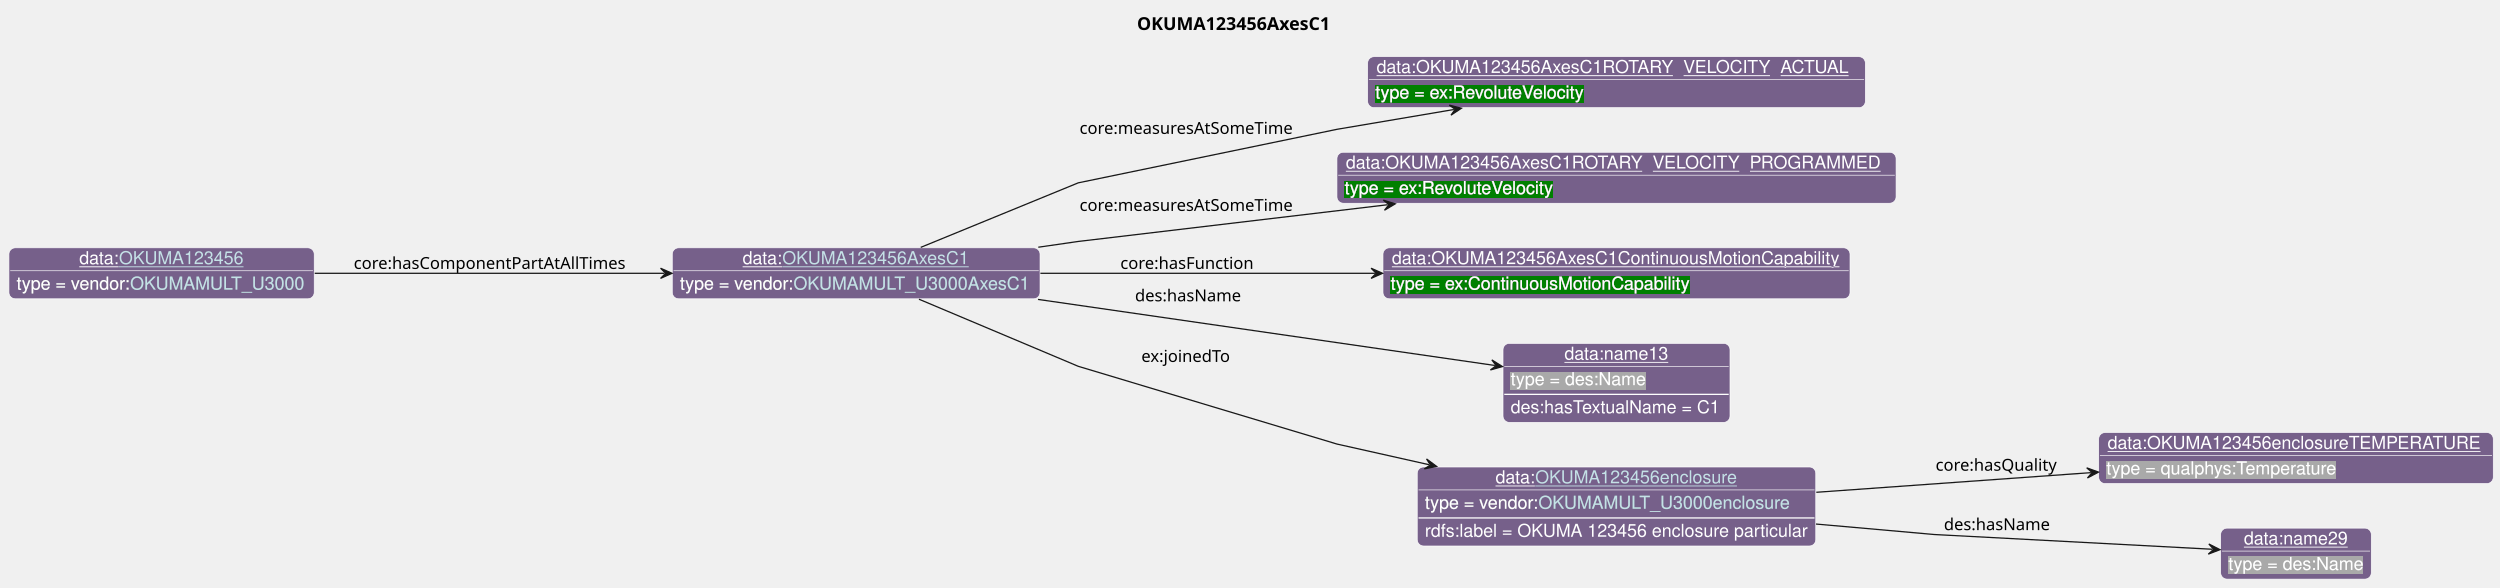
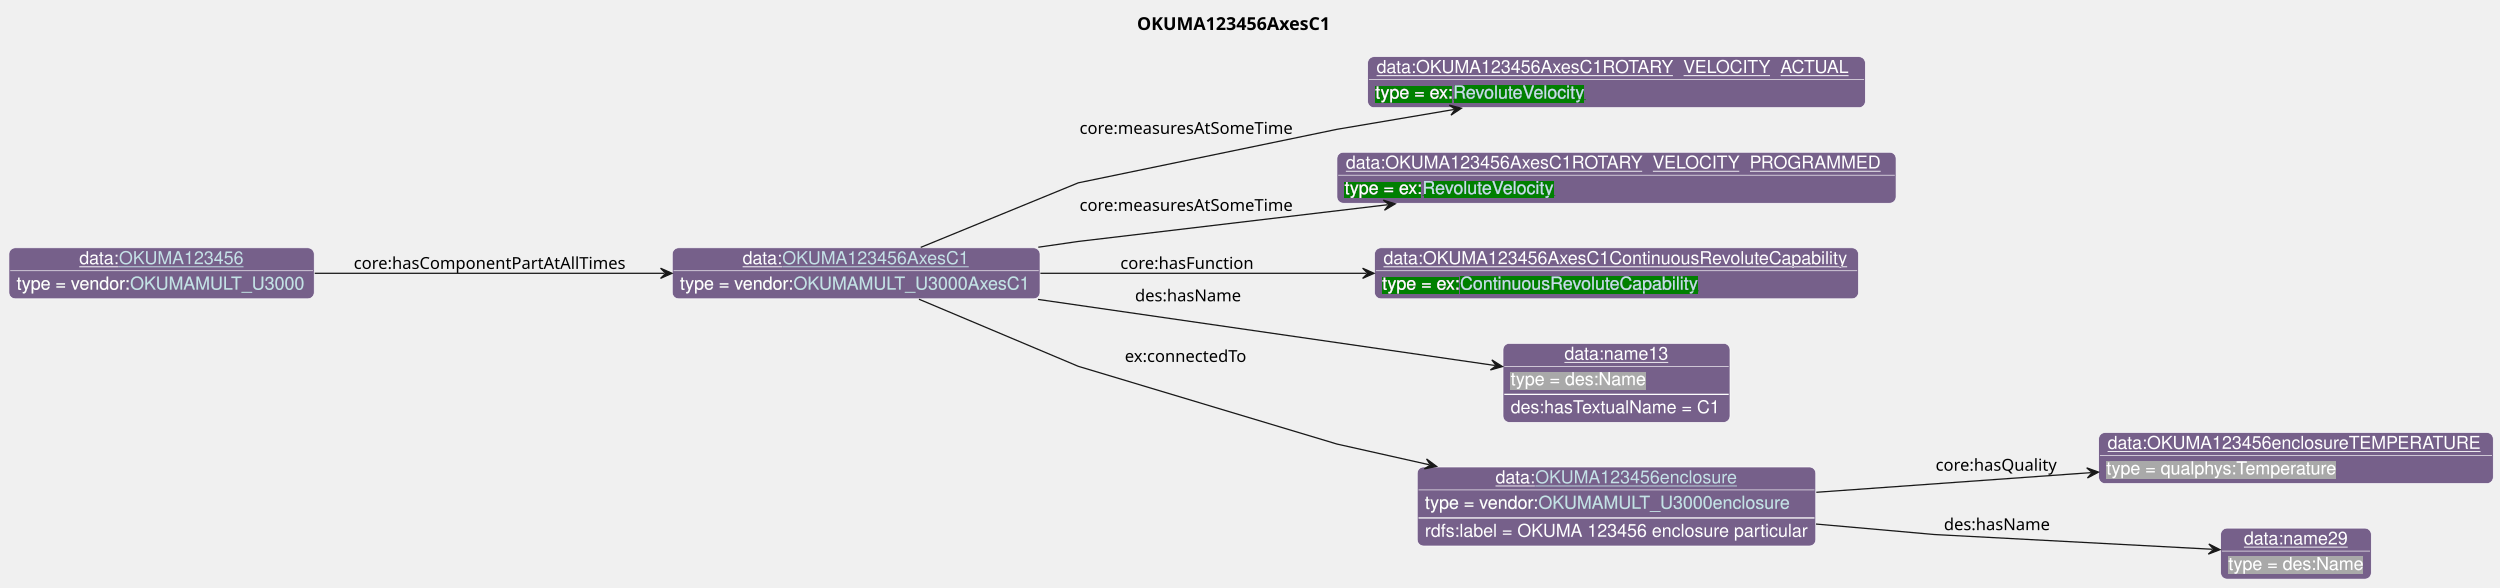
<svg xmlns="http://www.w3.org/2000/svg" xmlns:xlink="http://www.w3.org/1999/xlink" contentStyleType="text/css" data-diagram-type="CLASS" height="461px" preserveAspectRatio="none" style="width:1962px;height:461px;background:#FFFFFF;" version="1.1" viewBox="0 0 1962 461" width="1962px" zoomAndPan="magnify">
  <defs>
-     <filter height="1" id="b1ftub6crojy6n0" width="1" x="0" y="0">
+     <filter height="1" id="b1o4rgue03enax0" width="1" x="0" y="0">
      <feFlood flood-color="#76608A" result="flood" />
      <feComposite in="SourceGraphic" in2="flood" operator="over" />
    </filter>
-     <filter height="1" id="b1ftub6crojy6n1" width="1" x="0" y="0">
+     <filter height="1" id="b1o4rgue03enax1" width="1" x="0" y="0">
      <feFlood flood-color="#008000" result="flood" />
      <feComposite in="SourceGraphic" in2="flood" operator="over" />
    </filter>
-     <filter height="1" id="b1ftub6crojy6n2" width="1" x="0" y="0">
+     <filter height="1" id="b1o4rgue03enax2" width="1" x="0" y="0">
      <feFlood flood-color="#A9A9A9" result="flood" />
      <feComposite in="SourceGraphic" in2="flood" operator="over" />
    </filter>
  </defs>
  <g>
    <g class="title" data-source-line="13">
      <text fill="#000000" font-family="sans-serif" font-size="14" font-weight="bold" lengthAdjust="spacing" textLength="164.11" x="892.306" y="23.535">OKUMA123456AxesC1</text>
    </g>
    <g class="entity" data-entity="o0" data-source-line="131" data-uid="ent0002" id="entity_o0">
      <rect fill="#76608A" height="40" rx="5" ry="5" style="stroke:#FFFFFF;stroke-width:0.5;" width="288.623" x="527.6" y="194.488" />
      <text fill="#FFFFFF" font-family="Helvetica" font-size="14" lengthAdjust="spacing" text-decoration="underline" textLength="31.138" x="582.805" y="207.269">data:</text>
      <a href="./OKUMA123456AxesC1.html" target="_top" title="./OKUMA123456AxesC1.html" xlink:actuate="onRequest" xlink:href="./OKUMA123456AxesC1.html" xlink:show="new" xlink:title="./OKUMA123456AxesC1.html" xlink:type="simple">
        <text fill="#C4E1E6" font-family="Helvetica" font-size="14" lengthAdjust="spacing" text-decoration="underline" textLength="147.075" x="613.943" y="207.269">OKUMA123456AxesC1</text>
      </a>
      <line style="stroke:#FFFFFF;stroke-width:0.5;" x1="528.6" x2="815.223" y1="212.488" y2="212.488" />
-       <text fill="#FFFFFF" filter="url(#b1ftub6crojy6n0)" font-family="Helvetica" font-size="14" lengthAdjust="spacing" textLength="89.113" x="533.6" y="227.269">type = vendor:</text>
+       <text fill="#FFFFFF" filter="url(#b1o4rgue03enax0)" font-family="Helvetica" font-size="14" lengthAdjust="spacing" textLength="89.113" x="533.6" y="227.269">type = vendor:</text>
      <a href="../OKUMA.html#OKUMAMULT_U3000AxesC1" target="_top" title="../OKUMA.html#OKUMAMULT_U3000AxesC1" xlink:actuate="onRequest" xlink:href="../OKUMA.html#OKUMAMULT_U3000AxesC1" xlink:show="new" xlink:title="../OKUMA.html#OKUMAMULT_U3000AxesC1" xlink:type="simple">
-         <text fill="#C4E1E6" filter="url(#b1ftub6crojy6n0)" font-family="Helvetica" font-size="14" lengthAdjust="spacing" textLength="187.51" x="622.713" y="227.269">OKUMAMULT_U3000AxesC1</text>
+         <text fill="#C4E1E6" filter="url(#b1o4rgue03enax0)" font-family="Helvetica" font-size="14" lengthAdjust="spacing" textLength="187.51" x="622.713" y="227.269">OKUMAMULT_U3000AxesC1</text>
        <line style="stroke:#76608A;stroke-width:0.5;" x1="622.713" x2="810.223" y1="228.269" y2="228.269" />
      </a>
    </g>
    <g class="entity" data-entity="o1" data-source-line="131" data-uid="ent0003" id="entity_o1">
      <rect fill="#76608A" height="40" rx="5" ry="5" style="stroke:#FFFFFF;stroke-width:0.5;" width="390.599" x="1073.33" y="44.488" />
      <text fill="#FFFFFF" font-family="Helvetica" font-size="14" lengthAdjust="spacing" text-decoration="underline" textLength="376.599" x="1080.33" y="57.269">data:OKUMA123456AxesC1ROTARY_VELOCITY_ACTUAL</text>
      <line style="stroke:#FFFFFF;stroke-width:0.5;" x1="1074.33" x2="1462.929" y1="62.488" y2="62.488" />
-       <text fill="#FFFFFF" filter="url(#b1ftub6crojy6n1)" font-family="Helvetica" font-size="14" lengthAdjust="spacing" textLength="165.368" x="1079.33" y="77.269">type = ex:RevoluteVelocity</text>
+       <text fill="#FFFFFF" filter="url(#b1o4rgue03enax1)" font-family="Helvetica" font-size="14" lengthAdjust="spacing" textLength="61.093" x="1079.33" y="77.269">type = ex:</text>
+       <a href="../Example.html#RevoluteVelocity" target="_top" title="../Example.html#RevoluteVelocity" xlink:actuate="onRequest" xlink:href="../Example.html#RevoluteVelocity" xlink:show="new" xlink:title="../Example.html#RevoluteVelocity" xlink:type="simple">
+         <text fill="#C4E1E6" filter="url(#b1o4rgue03enax1)" font-family="Helvetica" font-size="14" lengthAdjust="spacing" textLength="104.275" x="1140.423" y="77.269">RevoluteVelocity</text>
+         <line style="stroke:#008000;stroke-width:0.5;" x1="1140.423" x2="1244.698" y1="78.269" y2="78.269" />
+       </a>
    </g>
    <g class="entity" data-entity="o2" data-source-line="131" data-uid="ent0004" id="entity_o2">
      <rect fill="#76608A" height="40" rx="5" ry="5" style="stroke:#FFFFFF;stroke-width:0.5;" width="438.812" x="1049.23" y="119.488" />
      <text fill="#FFFFFF" font-family="Helvetica" font-size="14" lengthAdjust="spacing" text-decoration="underline" textLength="424.812" x="1056.23" y="132.269">data:OKUMA123456AxesC1ROTARY_VELOCITY_PROGRAMMED</text>
      <line style="stroke:#FFFFFF;stroke-width:0.5;" x1="1050.23" x2="1487.043" y1="137.488" y2="137.488" />
-       <text fill="#FFFFFF" filter="url(#b1ftub6crojy6n1)" font-family="Helvetica" font-size="14" lengthAdjust="spacing" textLength="165.368" x="1055.23" y="152.269">type = ex:RevoluteVelocity</text>
+       <text fill="#FFFFFF" filter="url(#b1o4rgue03enax1)" font-family="Helvetica" font-size="14" lengthAdjust="spacing" textLength="61.093" x="1055.23" y="152.269">type = ex:</text>
+       <a href="../Example.html#RevoluteVelocity" target="_top" title="../Example.html#RevoluteVelocity" xlink:actuate="onRequest" xlink:href="../Example.html#RevoluteVelocity" xlink:show="new" xlink:title="../Example.html#RevoluteVelocity" xlink:type="simple">
+         <text fill="#C4E1E6" filter="url(#b1o4rgue03enax1)" font-family="Helvetica" font-size="14" lengthAdjust="spacing" textLength="104.275" x="1116.323" y="152.269">RevoluteVelocity</text>
+         <line style="stroke:#008000;stroke-width:0.5;" x1="1116.323" x2="1220.598" y1="153.269" y2="153.269" />
+       </a>
    </g>
    <g class="entity" data-entity="o3" data-source-line="131" data-uid="ent0005" id="entity_o3">
-       <rect fill="#76608A" height="40" rx="5" ry="5" style="stroke:#FFFFFF;stroke-width:0.5;" width="366.536" x="1085.36" y="194.488" />
-       <text fill="#FFFFFF" font-family="Helvetica" font-size="14" lengthAdjust="spacing" text-decoration="underline" textLength="352.536" x="1092.36" y="207.269">data:OKUMA123456AxesC1ContinuousMotionCapability</text>
-       <line style="stroke:#FFFFFF;stroke-width:0.5;" x1="1086.36" x2="1450.896" y1="212.488" y2="212.488" />
-       <text fill="#FFFFFF" filter="url(#b1ftub6crojy6n1)" font-family="Helvetica" font-size="14" lengthAdjust="spacing" textLength="235.416" x="1091.36" y="227.269">type = ex:ContinuousMotionCapability</text>
+       <rect fill="#76608A" height="40" rx="5" ry="5" style="stroke:#FFFFFF;stroke-width:0.5;" width="379.771" x="1078.75" y="194.488" />
+       <text fill="#FFFFFF" font-family="Helvetica" font-size="14" lengthAdjust="spacing" text-decoration="underline" textLength="365.771" x="1085.75" y="207.269">data:OKUMA123456AxesC1ContinuousRevoluteCapability</text>
+       <line style="stroke:#FFFFFF;stroke-width:0.5;" x1="1079.75" x2="1457.521" y1="212.488" y2="212.488" />
+       <text fill="#FFFFFF" filter="url(#b1o4rgue03enax1)" font-family="Helvetica" font-size="14" lengthAdjust="spacing" textLength="61.093" x="1084.75" y="227.269">type = ex:</text>
+       <a href="../Example.html#ContinuousRevoluteCapability" target="_top" title="../Example.html#ContinuousRevoluteCapability" xlink:actuate="onRequest" xlink:href="../Example.html#ContinuousRevoluteCapability" xlink:show="new" xlink:title="../Example.html#ContinuousRevoluteCapability" xlink:type="simple">
+         <text fill="#C4E1E6" filter="url(#b1o4rgue03enax1)" font-family="Helvetica" font-size="14" lengthAdjust="spacing" textLength="187.558" x="1145.843" y="227.269">ContinuousRevoluteCapability</text>
+         <line style="stroke:#008000;stroke-width:0.5;" x1="1145.843" x2="1333.4" y1="228.269" y2="228.269" />
+       </a>
    </g>
    <g class="entity" data-entity="o4" data-source-line="131" data-uid="ent0006" id="entity_o4">
      <rect fill="#76608A" height="62" rx="5" ry="5" style="stroke:#FFFFFF;stroke-width:0.5;" width="178.141" x="1179.56" y="269.488" />
      <text fill="#FFFFFF" font-family="Helvetica" font-size="14" lengthAdjust="spacing" text-decoration="underline" textLength="81.731" x="1227.765" y="282.269">data:name13</text>
      <line style="stroke:#FFFFFF;stroke-width:0.5;" x1="1180.56" x2="1356.701" y1="287.488" y2="287.488" />
-       <text fill="#FFFFFF" filter="url(#b1ftub6crojy6n2)" font-family="Helvetica" font-size="14" lengthAdjust="spacing" textLength="106.224" x="1185.56" y="302.269">type = des:Name</text>
+       <text fill="#FFFFFF" filter="url(#b1o4rgue03enax2)" font-family="Helvetica" font-size="14" lengthAdjust="spacing" textLength="106.224" x="1185.56" y="302.269">type = des:Name</text>
      <line style="stroke:#FFFFFF;stroke-width:1;" x1="1180.56" x2="1356.701" y1="309.488" y2="309.488" />
      <text fill="#FFFFFF" font-family="Helvetica" font-size="14" lengthAdjust="spacing" textLength="166.141" x="1185.56" y="324.269">des:hasTextualName = C1</text>
    </g>
    <g class="entity" data-entity="o5" data-source-line="131" data-uid="ent0007" id="entity_o5">
      <rect fill="#76608A" height="62" rx="5" ry="5" style="stroke:#FFFFFF;stroke-width:0.5;" width="312.768" x="1112.25" y="366.488" />
      <text fill="#FFFFFF" font-family="Helvetica" font-size="14" lengthAdjust="spacing" text-decoration="underline" textLength="31.138" x="1173.686" y="379.269">data:</text>
      <a href="./OKUMA123456enclosure.html" target="_top" title="./OKUMA123456enclosure.html" xlink:actuate="onRequest" xlink:href="./OKUMA123456enclosure.html" xlink:show="new" xlink:title="./OKUMA123456enclosure.html" xlink:type="simple">
        <text fill="#C4E1E6" font-family="Helvetica" font-size="14" lengthAdjust="spacing" text-decoration="underline" textLength="158.758" x="1204.824" y="379.269">OKUMA123456enclosure</text>
      </a>
      <line style="stroke:#FFFFFF;stroke-width:0.5;" x1="1113.25" x2="1424.018" y1="384.488" y2="384.488" />
-       <text fill="#FFFFFF" filter="url(#b1ftub6crojy6n0)" font-family="Helvetica" font-size="14" lengthAdjust="spacing" textLength="89.113" x="1118.25" y="399.269">type = vendor:</text>
+       <text fill="#FFFFFF" filter="url(#b1o4rgue03enax0)" font-family="Helvetica" font-size="14" lengthAdjust="spacing" textLength="89.113" x="1118.25" y="399.269">type = vendor:</text>
      <a href="../OKUMA.html#OKUMAMULT_U3000enclosure" target="_top" title="../OKUMA.html#OKUMAMULT_U3000enclosure" xlink:actuate="onRequest" xlink:href="../OKUMA.html#OKUMAMULT_U3000enclosure" xlink:show="new" xlink:title="../OKUMA.html#OKUMAMULT_U3000enclosure" xlink:type="simple">
-         <text fill="#C4E1E6" filter="url(#b1ftub6crojy6n0)" font-family="Helvetica" font-size="14" lengthAdjust="spacing" textLength="199.192" x="1207.363" y="399.269">OKUMAMULT_U3000enclosure</text>
+         <text fill="#C4E1E6" filter="url(#b1o4rgue03enax0)" font-family="Helvetica" font-size="14" lengthAdjust="spacing" textLength="199.192" x="1207.363" y="399.269">OKUMAMULT_U3000enclosure</text>
        <line style="stroke:#76608A;stroke-width:0.5;" x1="1207.363" x2="1406.556" y1="400.269" y2="400.269" />
      </a>
      <line style="stroke:#FFFFFF;stroke-width:1;" x1="1113.25" x2="1424.018" y1="406.488" y2="406.488" />
      <text fill="#FFFFFF" font-family="Helvetica" font-size="14" lengthAdjust="spacing" textLength="300.768" x="1118.25" y="421.269">rdfs:label = OKUMA 123456 enclosure particular</text>
    </g>
    <g class="entity" data-entity="o6" data-source-line="131" data-uid="ent0008" id="entity_o6">
      <rect fill="#76608A" height="40" rx="5" ry="5" style="stroke:#FFFFFF;stroke-width:0.5;" width="309.682" x="1647.04" y="339.488" />
      <text fill="#FFFFFF" font-family="Helvetica" font-size="14" lengthAdjust="spacing" text-decoration="underline" textLength="295.682" x="1654.04" y="352.269">data:OKUMA123456enclosureTEMPERATURE</text>
      <line style="stroke:#FFFFFF;stroke-width:0.5;" x1="1648.04" x2="1955.722" y1="357.488" y2="357.488" />
-       <text fill="#FFFFFF" filter="url(#b1ftub6crojy6n2)" font-family="Helvetica" font-size="14" lengthAdjust="spacing" textLength="182.492" x="1653.04" y="372.269">type = qualphys:Temperature</text>
+       <text fill="#FFFFFF" filter="url(#b1o4rgue03enax2)" font-family="Helvetica" font-size="14" lengthAdjust="spacing" textLength="182.492" x="1653.04" y="372.269">type = qualphys:Temperature</text>
    </g>
    <g class="entity" data-entity="o7" data-source-line="131" data-uid="ent0009" id="entity_o7">
      <rect fill="#76608A" height="40" rx="5" ry="5" style="stroke:#FFFFFF;stroke-width:0.5;" width="118.224" x="1742.77" y="414.488" />
      <text fill="#FFFFFF" font-family="Helvetica" font-size="14" lengthAdjust="spacing" text-decoration="underline" textLength="81.731" x="1761.017" y="427.269">data:name29</text>
      <line style="stroke:#FFFFFF;stroke-width:0.5;" x1="1743.77" x2="1859.994" y1="432.488" y2="432.488" />
-       <text fill="#FFFFFF" filter="url(#b1ftub6crojy6n2)" font-family="Helvetica" font-size="14" lengthAdjust="spacing" textLength="106.224" x="1748.77" y="447.269">type = des:Name</text>
+       <text fill="#FFFFFF" filter="url(#b1o4rgue03enax2)" font-family="Helvetica" font-size="14" lengthAdjust="spacing" textLength="106.224" x="1748.77" y="447.269">type = des:Name</text>
    </g>
    <g class="entity" data-entity="o8" data-source-line="131" data-uid="ent0010" id="entity_o8">
      <rect fill="#76608A" height="40" rx="5" ry="5" style="stroke:#FFFFFF;stroke-width:0.5;" width="239.602" x="7" y="194.488" />
      <text fill="#FFFFFF" font-family="Helvetica" font-size="14" lengthAdjust="spacing" text-decoration="underline" textLength="31.138" x="62.205" y="207.269">data:</text>
      <a href="./OKUMA123456.html" target="_top" title="./OKUMA123456.html" xlink:actuate="onRequest" xlink:href="./OKUMA123456.html" xlink:show="new" xlink:title="./OKUMA123456.html" xlink:type="simple">
        <text fill="#C4E1E6" font-family="Helvetica" font-size="14" lengthAdjust="spacing" text-decoration="underline" textLength="98.055" x="93.343" y="207.269">OKUMA123456</text>
      </a>
      <line style="stroke:#FFFFFF;stroke-width:0.5;" x1="8" x2="245.602" y1="212.488" y2="212.488" />
-       <text fill="#FFFFFF" filter="url(#b1ftub6crojy6n0)" font-family="Helvetica" font-size="14" lengthAdjust="spacing" textLength="89.113" x="13" y="227.269">type = vendor:</text>
+       <text fill="#FFFFFF" filter="url(#b1o4rgue03enax0)" font-family="Helvetica" font-size="14" lengthAdjust="spacing" textLength="89.113" x="13" y="227.269">type = vendor:</text>
      <a href="../OKUMA.html#OKUMAMULT_U3000" target="_top" title="../OKUMA.html#OKUMAMULT_U3000" xlink:actuate="onRequest" xlink:href="../OKUMA.html#OKUMAMULT_U3000" xlink:show="new" xlink:title="../OKUMA.html#OKUMAMULT_U3000" xlink:type="simple">
-         <text fill="#C4E1E6" filter="url(#b1ftub6crojy6n0)" font-family="Helvetica" font-size="14" lengthAdjust="spacing" textLength="138.489" x="102.113" y="227.269">OKUMAMULT_U3000</text>
+         <text fill="#C4E1E6" filter="url(#b1o4rgue03enax0)" font-family="Helvetica" font-size="14" lengthAdjust="spacing" textLength="138.489" x="102.113" y="227.269">OKUMAMULT_U3000</text>
        <line style="stroke:#76608A;stroke-width:0.5;" x1="102.113" x2="240.602" y1="228.269" y2="228.269" />
      </a>
    </g>
    <g class="link" data-entity-1="o0" data-entity-2="o1" data-source-line="195" data-uid="lnk11" id="link_o0_o1">
      <path codeLine="195" d="M722.58,194.138 C773.79,173.158 846.23,143.488 846.23,143.488 C846.23,143.488 1049.23,101.488 1049.23,101.488 C1049.23,101.488 1090.504,94.501 1141.014,85.941" fill="none" id="o0-to-o1" style="stroke:#181818;stroke-width:1;" />
      <polygon fill="#181818" points="1146.93,84.938,1137.388,82.498,1142,85.774,1138.725,90.386,1146.93,84.938" style="stroke:#181818;stroke-width:1;" />
      <text fill="#000000" font-family="sans-serif" font-size="13" lengthAdjust="spacing" textLength="171.317" x="847.23" y="105.097">core:measuresAtSomeTime</text>
    </g>
    <g class="link" data-entity-1="o0" data-entity-2="o2" data-source-line="195" data-uid="lnk12" id="link_o0_o2">
      <path codeLine="195" d="M814.84,194.018 C833.45,191.328 846.23,189.488 846.23,189.488 C846.23,189.488 972.682,174.485 1089.052,160.675" fill="none" id="o0-to-o2" style="stroke:#181818;stroke-width:1;" />
      <polygon fill="#181818" points="1095.01,159.968,1085.601,157.057,1090.045,160.558,1086.544,165.001,1095.01,159.968" style="stroke:#181818;stroke-width:1;" />
      <text fill="#000000" font-family="sans-serif" font-size="13" lengthAdjust="spacing" textLength="171.317" x="847.23" y="165.537">core:measuresAtSomeTime</text>
    </g>
    <g class="link" data-entity-1="o0" data-entity-2="o3" data-source-line="195" data-uid="lnk13" id="link_o0_o3">
-       <path codeLine="195" d="M816.5,214.488 C897.19,214.488 992.73,214.488 1079.03,214.488" fill="none" id="o0-to-o3" style="stroke:#181818;stroke-width:1;" />
-       <polygon fill="#181818" points="1085.03,214.488,1076.03,210.488,1080.03,214.488,1076.03,218.488,1085.03,214.488" style="stroke:#181818;stroke-width:1;" />
+       <path codeLine="195" d="M816.5,214.488 C895.13,214.488 987.55,214.488 1072.38,214.488" fill="none" id="o0-to-o3" style="stroke:#181818;stroke-width:1;" />
+       <polygon fill="#181818" points="1078.38,214.488,1069.38,210.488,1073.38,214.488,1069.38,218.488,1078.38,214.488" style="stroke:#181818;stroke-width:1;" />
      <text fill="#000000" font-family="sans-serif" font-size="13" lengthAdjust="spacing" textLength="107.631" x="879.23" y="211.057">core:hasFunction</text>
    </g>
    <g class="link" data-entity-1="o0" data-entity-2="o4" data-source-line="195" data-uid="lnk14" id="link_o0_o4">
      <path codeLine="195" d="M814.61,234.978 C927.81,251.348 1077.002,272.92 1173.202,286.83" fill="none" id="o0-to-o4" style="stroke:#181818;stroke-width:1;" />
      <polygon fill="#181818" points="1179.14,287.688,1170.805,282.442,1174.191,286.973,1169.66,290.359,1179.14,287.688" style="stroke:#181818;stroke-width:1;" />
      <text fill="#000000" font-family="sans-serif" font-size="13" lengthAdjust="spacing" textLength="84.202" x="890.73" y="236.467">des:hasName</text>
    </g>
    <g class="link" data-entity-1="o0" data-entity-2="o5" data-source-line="195" data-uid="lnk15" id="link_o0_o5">
      <path codeLine="195" d="M721.19,234.818 C772.47,256.418 846.23,287.488 846.23,287.488 C846.23,287.488 1049.23,348.488 1049.23,348.488 C1049.23,348.488 1079.075,355.185 1121.605,364.725" fill="none" id="o0-to-o5" style="stroke:#181818;stroke-width:1;" />
      <polygon fill="#181818" points="1127.46,366.038,1119.554,360.165,1122.581,364.944,1117.803,367.971,1127.46,366.038" style="stroke:#181818;stroke-width:1;" />
-       <text fill="#000000" font-family="sans-serif" font-size="13" lengthAdjust="spacing" textLength="74.725" x="895.73" y="284.057">ex:joinedTo</text>
+       <text fill="#000000" font-family="sans-serif" font-size="13" lengthAdjust="spacing" textLength="100.502" x="882.73" y="284.057">ex:connectedTo</text>
    </g>
    <g class="link" data-entity-1="o5" data-entity-2="o6" data-source-line="195" data-uid="lnk16" id="link_o5_o6">
      <path codeLine="195" d="M1425.43,386.348 C1495.24,381.348 1571.345,375.907 1640.925,370.927" fill="none" id="o5-to-o6" style="stroke:#181818;stroke-width:1;" />
      <polygon fill="#181818" points="1646.91,370.498,1637.647,367.151,1641.923,370.855,1638.218,375.131,1646.91,370.498" style="stroke:#181818;stroke-width:1;" />
      <text fill="#000000" font-family="sans-serif" font-size="13" lengthAdjust="spacing" textLength="97.71" x="1519.04" y="369.437">core:hasQuality</text>
    </g>
    <g class="link" data-entity-1="o5" data-entity-2="o7" data-source-line="195" data-uid="lnk17" id="link_o5_o7">
      <path codeLine="195" d="M1425.19,411.268 C1475.25,415.698 1518.04,419.488 1518.04,419.488 C1518.04,419.488 1653.438,426.671 1736.278,431.061" fill="none" id="o5-to-o7" style="stroke:#181818;stroke-width:1;" />
      <polygon fill="#181818" points="1742.27,431.378,1733.494,426.908,1737.277,431.114,1733.071,434.896,1742.27,431.378" style="stroke:#181818;stroke-width:1;" />
      <text fill="#000000" font-family="sans-serif" font-size="13" lengthAdjust="spacing" textLength="84.202" x="1525.54" y="416.057">des:hasName</text>
    </g>
    <g class="link" data-entity-1="o8" data-entity-2="o0" data-source-line="195" data-uid="lnk18" id="link_o8_o0">
      <path codeLine="195" d="M246.99,214.488 C329.58,214.488 433.97,214.488 521.4,214.488" fill="none" id="o8-to-o0" style="stroke:#181818;stroke-width:1;" />
      <polygon fill="#181818" points="527.4,214.488,518.4,210.488,522.4,214.488,518.4,218.488,527.4,214.488" style="stroke:#181818;stroke-width:1;" />
      <text fill="#000000" font-family="sans-serif" font-size="13" lengthAdjust="spacing" textLength="219.565" x="277.6" y="211.057">core:hasComponentPartAtAllTimes</text>
    </g>
  </g>
</svg>
